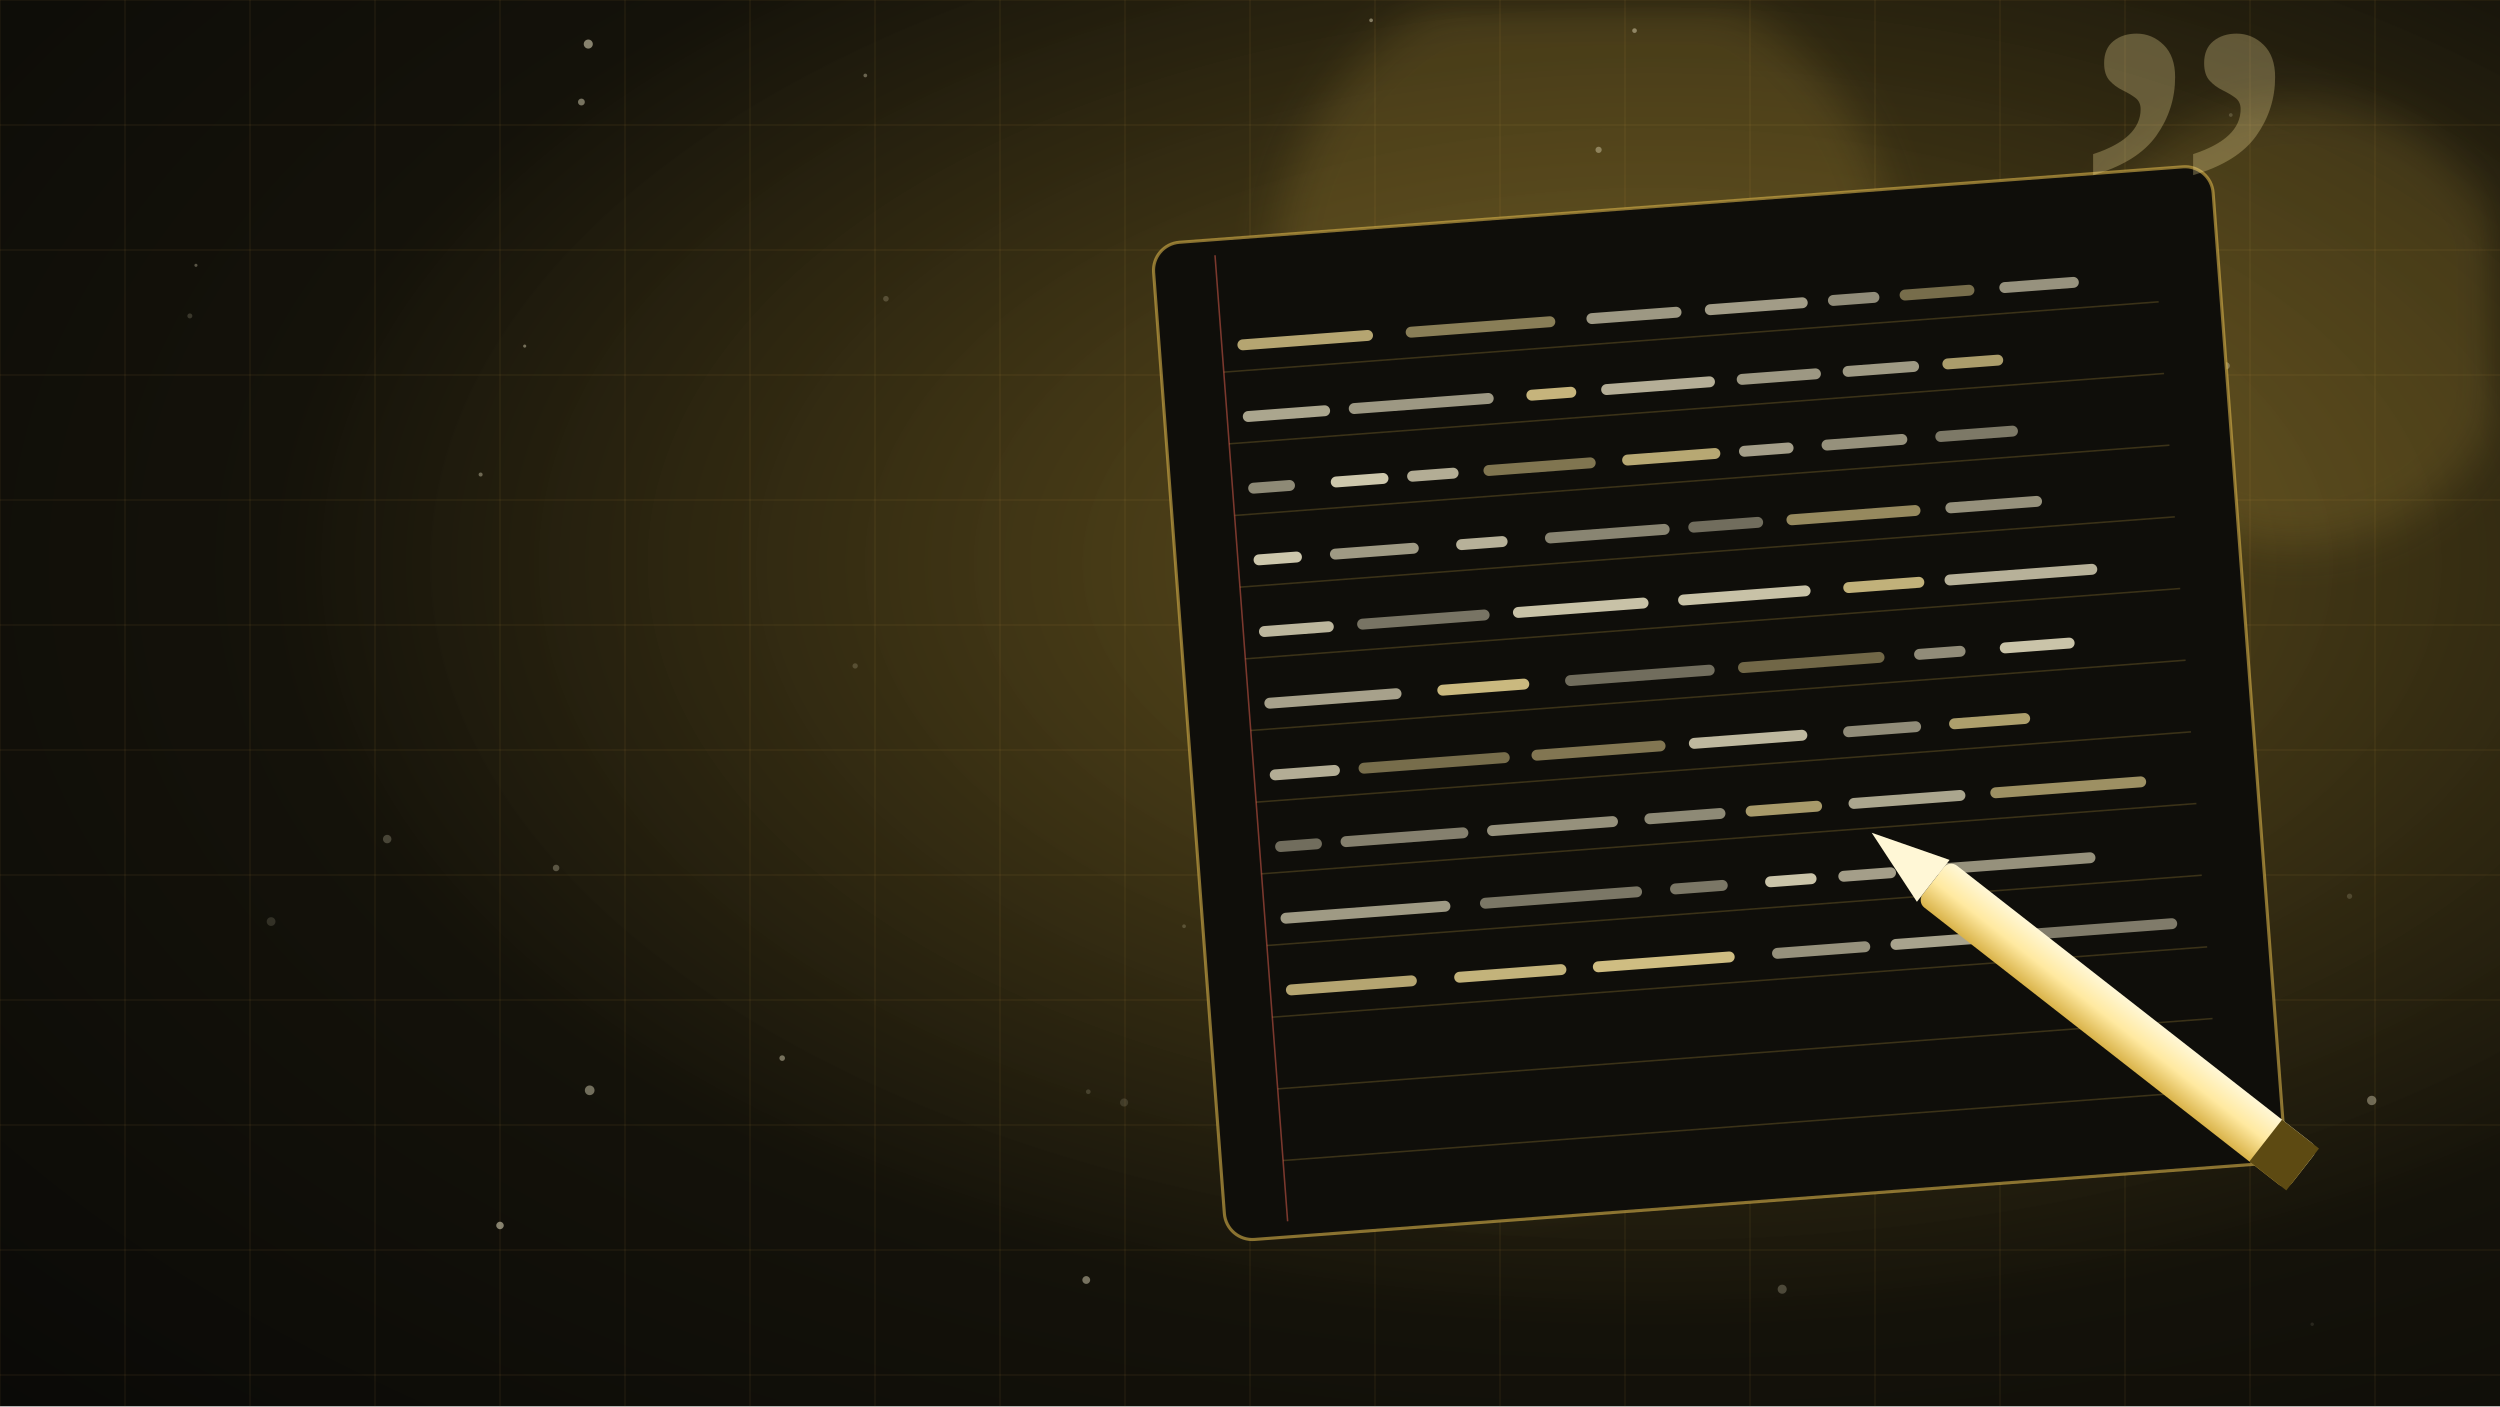
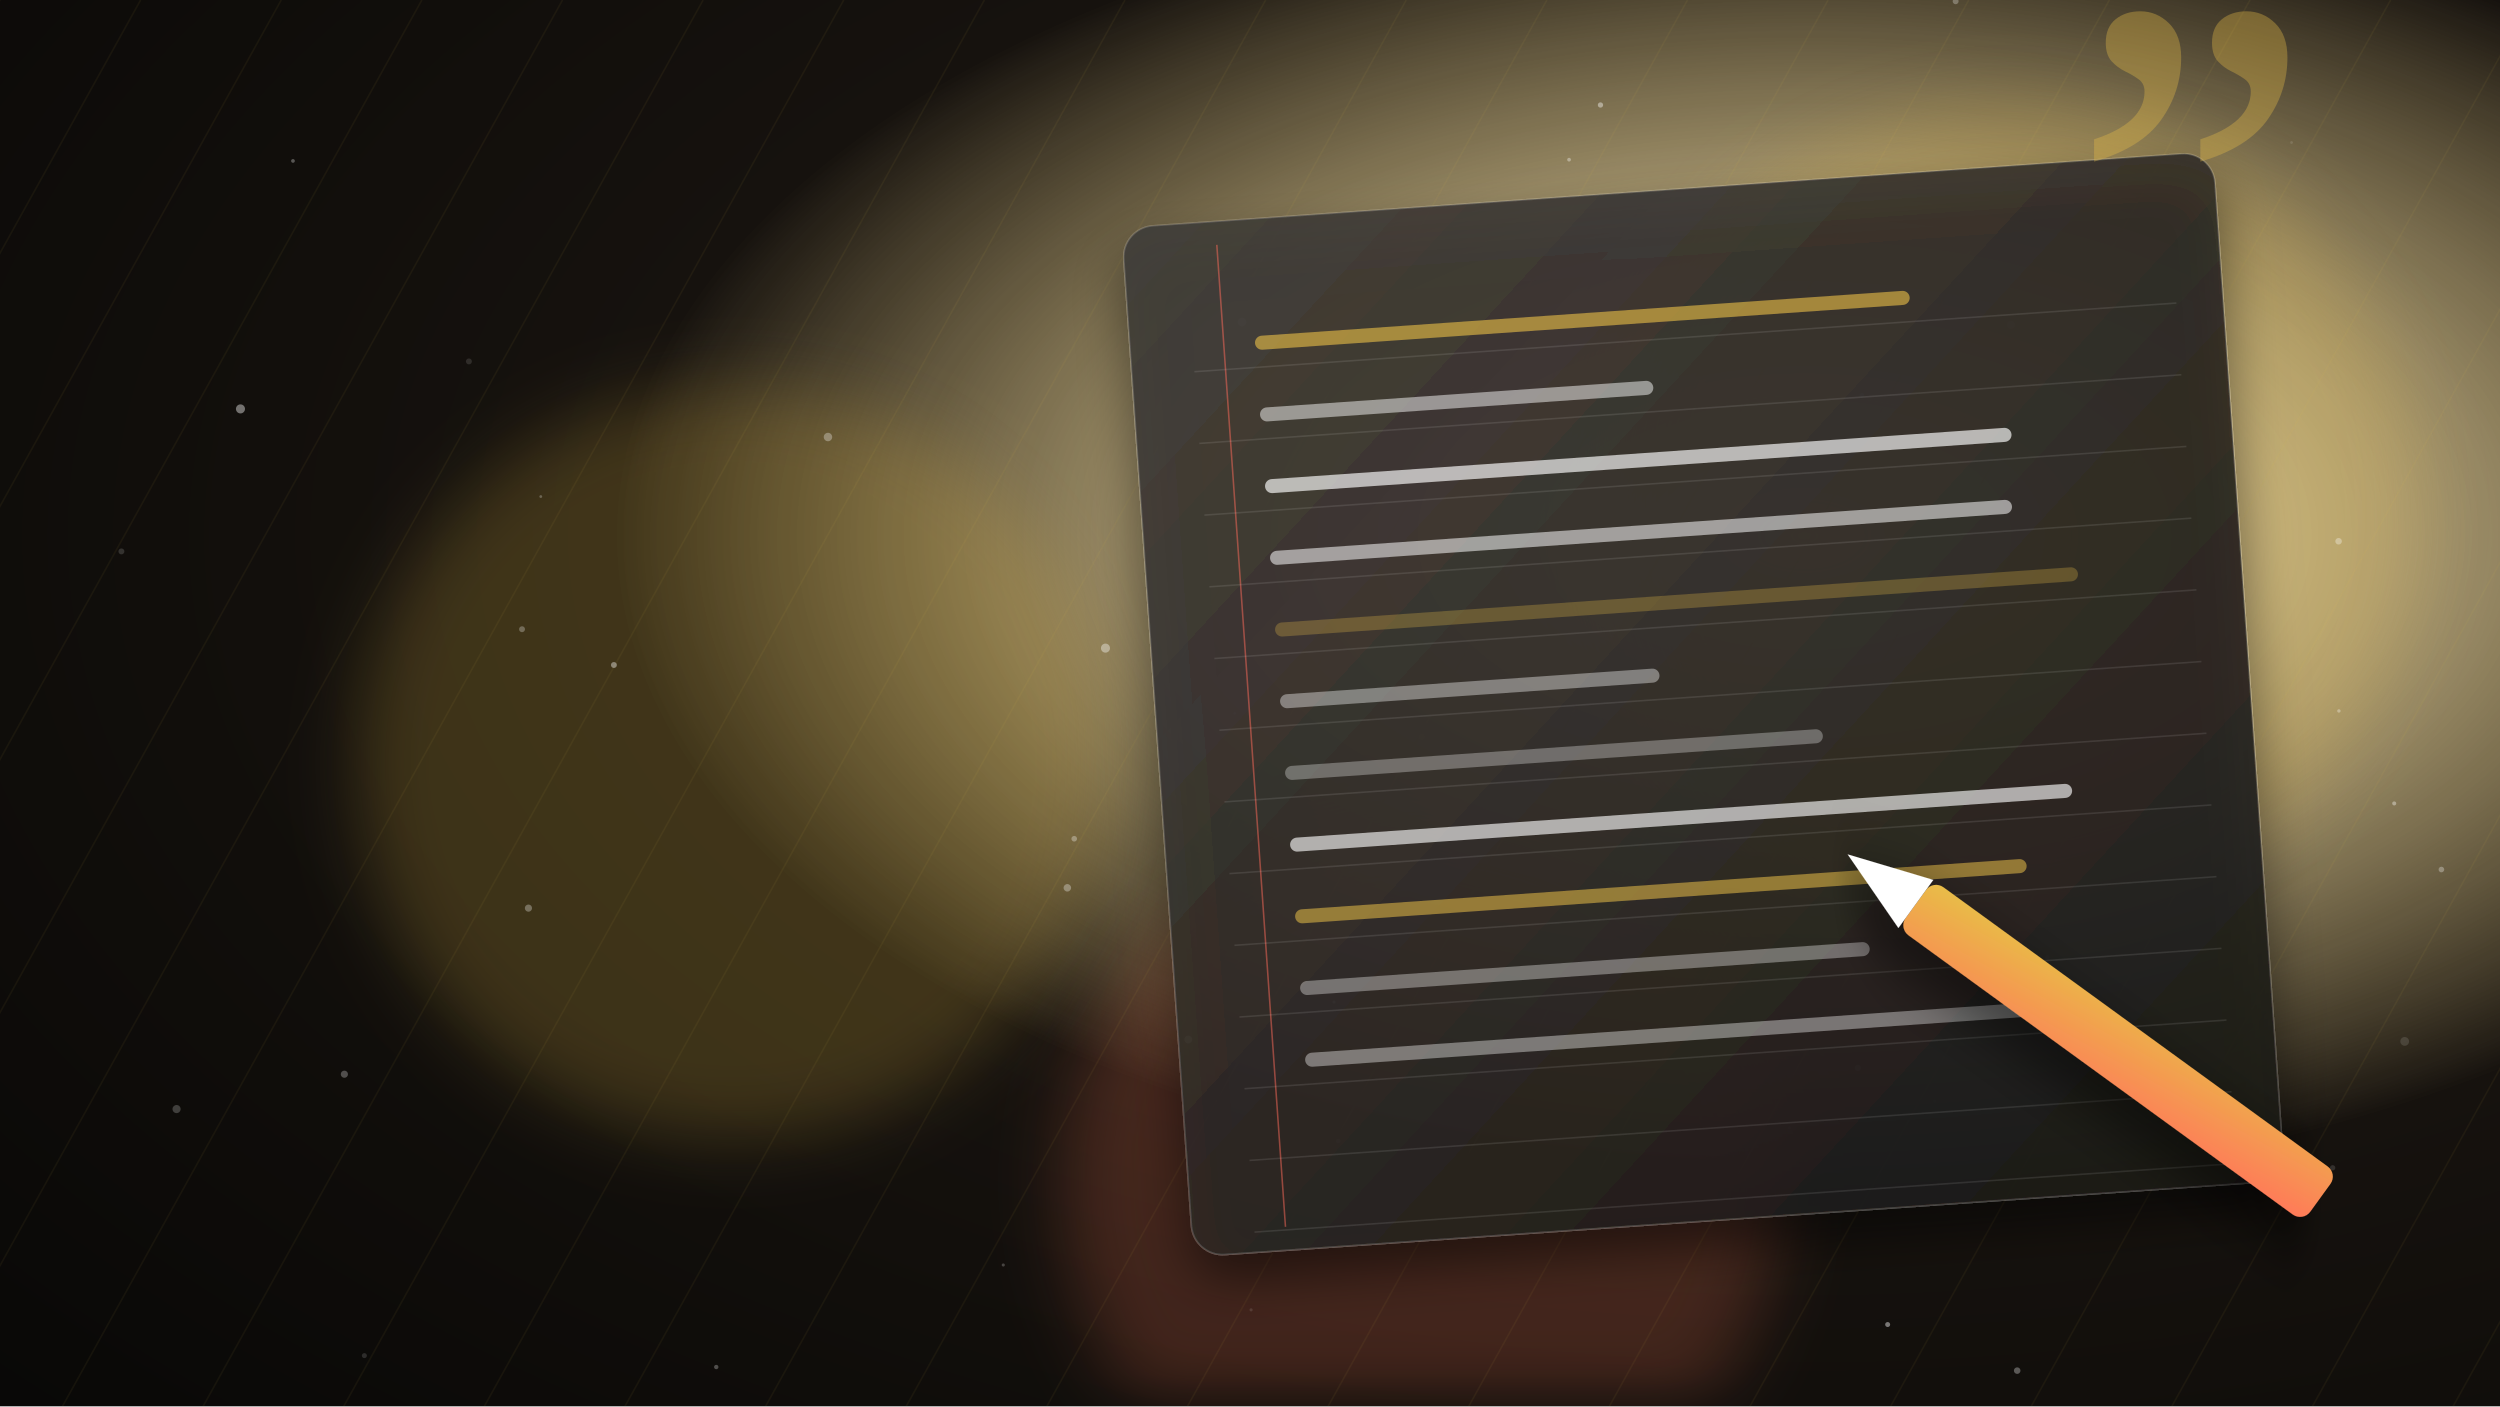
<svg xmlns="http://www.w3.org/2000/svg" viewBox="0 0 1600 900" preserveAspectRatio="xMidYMid slice">
  <defs>
-     <radialGradient id="bglet2084" cx="0.66" cy="0.40" r="1">
-       <stop offset="0" stop-color="#5d4a12" stop-opacity=".95" />
-       <stop offset=".55" stop-color="#14120a" />
-       <stop offset="1" stop-color="#070706" />
+     <radialGradient id="bgs1084" cx=".72" cy=".38" r="1.05">
+       <stop offset="0" stop-color="#E8BD47" stop-opacity=".30" />
+       <stop offset=".45" stop-color="#16120e" />
+       <stop offset="1" stop-color="#060605" />
    </radialGradient>
-     <linearGradient id="glet2084" x1="0" y1="0" x2="0" y2="1">
-       <stop offset="0" stop-color="#fff7d6" />
-       <stop offset=".5" stop-color="#FFE9A0" />
-       <stop offset="1" stop-color="#D9B34A" />
+     <linearGradient id="As1084" x1="0" y1="0" x2="1" y2="1">
+       <stop offset="0" stop-color="#E8BD47" />
+       <stop offset="1" stop-color="#FF7A59" />
    </linearGradient>
-     <linearGradient id="hlet2084" x1="0" y1="0" x2="1" y2="1">
-       <stop offset="0" stop-color="#FFE9A0" />
-       <stop offset="1" stop-color="#5d4a12" />
+     <linearGradient id="Vs1084" x1="0" y1="0" x2="0" y2="1">
+       <stop offset="0" stop-color="#fff" stop-opacity=".95" />
+       <stop offset=".35" stop-color="#E8BD47" />
+       <stop offset="1" stop-color="#FF7A59" />
    </linearGradient>
-     <filter id="gllet2084" x="-30%" y="-30%" width="160%" height="160%">
-       <feGaussianBlur stdDeviation="14" />
+     <linearGradient id="Gs1084" x1="0" y1="0" x2="1" y2="1">
+       <stop offset="0" stop-color="#fff" stop-opacity=".16" />
+       <stop offset="1" stop-color="#fff" stop-opacity=".03" />
+     </linearGradient>
+     <linearGradient id="Ms1084" x1="0" y1="0" x2="1" y2="0">
+       <stop offset="0" stop-color="#d9dde2" />
+       <stop offset=".5" stop-color="#8d949c" />
+       <stop offset="1" stop-color="#4d535a" />
+     </linearGradient>
+     <filter id="Bs1084" x="-50%" y="-50%" width="200%" height="200%">
+       <feGaussianBlur stdDeviation="22" />
    </filter>
-     <filter id="smlet2084" x="-30%" y="-30%" width="160%" height="160%">
-       <feGaussianBlur stdDeviation="3" />
+     <filter id="bs1084" x="-50%" y="-50%" width="200%" height="200%">
+       <feGaussianBlur stdDeviation="6" />
+     </filter>
+     <filter id="Ss1084" x="-20%" y="-20%" width="140%" height="150%">
+       <feDropShadow dx="0" dy="16" stdDeviation="16" flood-color="#000" flood-opacity=".55" />
    </filter>
  </defs>
-   <rect width="1600" height="900" fill="url(#bglet2084)" />
-   <g stroke="#D9B34A" stroke-opacity=".07" stroke-width="1">
-     <path d="M0 0V900" />
-     <path d="M80 0V900" />
-     <path d="M160 0V900" />
-     <path d="M240 0V900" />
-     <path d="M320 0V900" />
-     <path d="M400 0V900" />
-     <path d="M480 0V900" />
-     <path d="M560 0V900" />
-     <path d="M640 0V900" />
-     <path d="M720 0V900" />
-     <path d="M800 0V900" />
-     <path d="M880 0V900" />
-     <path d="M960 0V900" />
-     <path d="M1040 0V900" />
-     <path d="M1120 0V900" />
-     <path d="M1200 0V900" />
-     <path d="M1280 0V900" />
-     <path d="M1360 0V900" />
-     <path d="M1440 0V900" />
-     <path d="M1520 0V900" />
-     <path d="M0 0H1600" />
-     <path d="M0 80H1600" />
-     <path d="M0 160H1600" />
-     <path d="M0 240H1600" />
-     <path d="M0 320H1600" />
-     <path d="M0 400H1600" />
-     <path d="M0 480H1600" />
-     <path d="M0 560H1600" />
-     <path d="M0 640H1600" />
-     <path d="M0 720H1600" />
-     <path d="M0 800H1600" />
-     <path d="M0 880H1600" />
+   <rect width="1600" height="900" fill="url(#bgs1084)" />
+   <circle cx="1287.3" cy="327.1" r="260" fill="#E8BD47" opacity=".20" filter="url(#Bs1084)" />
+   <circle cx="909.4" cy="756.4" r="230" fill="#FF7A59" opacity=".20" filter="url(#Bs1084)" />
+   <circle cx="469.2" cy="488.4" r="240" fill="#E8BD47" opacity=".20" filter="url(#Bs1084)" />
+   <g stroke="#E8BD47" stroke-opacity=".06">
+     <path d="M-900 0L-1400 900" />
+     <path d="M-810 0L-1310 900" />
+     <path d="M-720 0L-1220 900" />
+     <path d="M-630 0L-1130 900" />
+     <path d="M-540 0L-1040 900" />
+     <path d="M-450 0L-950 900" />
+     <path d="M-360 0L-860 900" />
+     <path d="M-270 0L-770 900" />
+     <path d="M-180 0L-680 900" />
+     <path d="M-90 0L-590 900" />
+     <path d="M0 0L-500 900" />
+     <path d="M90 0L-410 900" />
+     <path d="M180 0L-320 900" />
+     <path d="M270 0L-230 900" />
+     <path d="M360 0L-140 900" />
+     <path d="M450 0L-50 900" />
+     <path d="M540 0L40 900" />
+     <path d="M630 0L130 900" />
+     <path d="M720 0L220 900" />
+     <path d="M810 0L310 900" />
+     <path d="M900 0L400 900" />
+     <path d="M990 0L490 900" />
+     <path d="M1080 0L580 900" />
+     <path d="M1170 0L670 900" />
+     <path d="M1260 0L760 900" />
+     <path d="M1350 0L850 900" />
+     <path d="M1440 0L940 900" />
+     <path d="M1530 0L1030 900" />
+     <path d="M1620 0L1120 900" />
+     <path d="M1710 0L1210 900" />
+     <path d="M1800 0L1300 900" />
+     <path d="M1890 0L1390 900" />
+     <path d="M1980 0L1480 900" />
+     <path d="M2070 0L1570 900" />
+     <path d="M2160 0L1660 900" />
+     <path d="M2250 0L1750 900" />
+     <path d="M2340 0L1840 900" />
+     <path d="M2430 0L1930 900" />
+     <path d="M2520 0L2020 900" />
+     <path d="M2610 0L2110 900" />
  </g>
-   <circle cx="959.1" cy="616.1" r="149.6" fill="#D9B34A" opacity=".16" filter="url(#gllet2084)" />
-   <circle cx="1014.4" cy="176.2" r="198.6" fill="#D9B34A" opacity=".16" filter="url(#gllet2084)" />
-   <circle cx="1470.4" cy="206.7" r="142.5" fill="#D9B34A" opacity=".16" filter="url(#gllet2084)" />
-   <circle cx="947.5" cy="483.0" r="2.9" fill="#fff7d6" opacity="0.22" />
-   <circle cx="766.0" cy="310.8" r="1.6" fill="#fff7d6" opacity="0.24" />
-   <circle cx="377.4" cy="697.8" r="3.1" fill="#fff7d6" opacity="0.40" />
-   <circle cx="320.0" cy="784.3" r="2.4" fill="#fff7d6" opacity="0.49" />
-   <circle cx="121.5" cy="202.2" r="1.6" fill="#fff7d6" opacity="0.17" />
-   <circle cx="1275.2" cy="198.5" r="1.4" fill="#fff7d6" opacity="0.24" />
-   <circle cx="307.6" cy="303.7" r="1.3" fill="#fff7d6" opacity="0.35" />
-   <circle cx="376.5" cy="28.2" r="2.9" fill="#fff7d6" opacity="0.49" />
-   <circle cx="372.1" cy="65.3" r="2.2" fill="#fff7d6" opacity="0.42" />
-   <circle cx="1424.8" cy="234.1" r="2.3" fill="#fff7d6" opacity="0.30" />
-   <circle cx="719.4" cy="705.6" r="2.6" fill="#fff7d6" opacity="0.13" />
-   <circle cx="125.4" cy="169.8" r="1.0" fill="#fff7d6" opacity="0.30" />
-   <circle cx="1082.6" cy="357.8" r="1.3" fill="#fff7d6" opacity="0.46" />
-   <circle cx="1140.6" cy="825.1" r="2.9" fill="#fff7d6" opacity="0.23" />
-   <circle cx="1188.4" cy="535.4" r="2.0" fill="#fff7d6" opacity="0.17" />
-   <circle cx="1023.1" cy="95.9" r="2.0" fill="#fff7d6" opacity="0.35" />
-   <circle cx="1215.3" cy="707.6" r="1.6" fill="#fff7d6" opacity="0.26" />
-   <circle cx="757.8" cy="592.8" r="1.2" fill="#fff7d6" opacity="0.18" />
-   <circle cx="1046.1" cy="19.6" r="1.5" fill="#fff7d6" opacity="0.40" />
-   <circle cx="500.6" cy="677.2" r="1.8" fill="#fff7d6" opacity="0.40" />
-   <circle cx="335.8" cy="221.5" r="1.0" fill="#fff7d6" opacity="0.39" />
-   <circle cx="1417.3" cy="216.6" r="2.6" fill="#fff7d6" opacity="0.19" />
-   <circle cx="1349.6" cy="360.6" r="2.3" fill="#fff7d6" opacity="0.49" />
-   <circle cx="1028.3" cy="303.5" r="1.9" fill="#fff7d6" opacity="0.27" />
-   <circle cx="355.9" cy="555.5" r="2.1" fill="#fff7d6" opacity="0.27" />
-   <circle cx="877.5" cy="13.0" r="1.2" fill="#fff7d6" opacity="0.41" />
-   <circle cx="1427.7" cy="73.6" r="1.2" fill="#fff7d6" opacity="0.17" />
-   <circle cx="547.3" cy="426.2" r="1.7" fill="#fff7d6" opacity="0.17" />
-   <circle cx="173.5" cy="589.8" r="2.8" fill="#fff7d6" opacity="0.14" />
-   <circle cx="553.8" cy="48.3" r="1.2" fill="#fff7d6" opacity="0.33" />
-   <circle cx="1503.7" cy="573.6" r="1.7" fill="#fff7d6" opacity="0.16" />
-   <circle cx="247.8" cy="537.0" r="2.7" fill="#fff7d6" opacity="0.22" />
-   <circle cx="567.0" cy="191.2" r="1.8" fill="#fff7d6" opacity="0.19" />
-   <circle cx="828.9" cy="627.6" r="2.6" fill="#fff7d6" opacity="0.32" />
-   <circle cx="1032.5" cy="529.7" r="3.2" fill="#fff7d6" opacity="0.44" />
-   <circle cx="696.5" cy="698.7" r="1.5" fill="#fff7d6" opacity="0.16" />
-   <circle cx="1479.8" cy="847.5" r="1.1" fill="#fff7d6" opacity="0.10" />
-   <circle cx="1517.9" cy="704.3" r="3.0" fill="#fff7d6" opacity="0.36" />
-   <circle cx="695.2" cy="819.2" r="2.5" fill="#fff7d6" opacity="0.42" />
-   <circle cx="1247.7" cy="557.3" r="3.2" fill="#fff7d6" opacity="0.47" />
-   <g transform="rotate(-4.3 1100 450)">
-     <rect x="760" y="130" width="680" height="640" rx="18" fill="#0f0e0a" stroke="#D9B34A" stroke-opacity=".6" stroke-width="2" />
-     <path d="M800 215H1400" stroke="#D9B34A" stroke-opacity=".22" />
-     <rect x="810" y="195" width="87" height="7" rx="3.5" fill="#FFE9A0" opacity="0.69" />
-     <rect x="918" y="195" width="96" height="7" rx="3.5" fill="#FFE9A0" opacity="0.51" />
-     <rect x="1034" y="195" width="61" height="7" rx="3.5" fill="#fff7d6" opacity="0.59" />
-     <rect x="1110" y="195" width="66" height="7" rx="3.5" fill="#fff7d6" opacity="0.61" />
-     <rect x="1189" y="195" width="33" height="7" rx="3.5" fill="#fff7d6" opacity="0.54" />
-     <rect x="1235" y="195" width="48" height="7" rx="3.5" fill="#FFE9A0" opacity="0.43" />
-     <rect x="1299" y="195" width="51" height="7" rx="3.5" fill="#fff7d6" opacity="0.57" />
-     <path d="M800 261H1400" stroke="#D9B34A" stroke-opacity=".22" />
-     <rect x="810" y="241" width="56" height="7" rx="3.5" fill="#fff7d6" opacity="0.65" />
-     <rect x="878" y="241" width="93" height="7" rx="3.5" fill="#fff7d6" opacity="0.59" />
-     <rect x="992" y="241" width="32" height="7" rx="3.5" fill="#FFE9A0" opacity="0.76" />
-     <rect x="1040" y="241" width="73" height="7" rx="3.5" fill="#fff7d6" opacity="0.69" />
-     <rect x="1127" y="241" width="54" height="7" rx="3.5" fill="#fff7d6" opacity="0.59" />
-     <rect x="1195" y="241" width="49" height="7" rx="3.5" fill="#fff7d6" opacity="0.60" />
-     <rect x="1259" y="241" width="39" height="7" rx="3.5" fill="#FFE9A0" opacity="0.65" />
-     <path d="M800 307H1400" stroke="#D9B34A" stroke-opacity=".22" />
-     <rect x="810" y="287" width="30" height="7" rx="3.5" fill="#fff7d6" opacity="0.53" />
-     <rect x="863" y="287" width="37" height="7" rx="3.5" fill="#fff7d6" opacity="0.79" />
-     <rect x="912" y="287" width="33" height="7" rx="3.5" fill="#fff7d6" opacity="0.68" />
-     <rect x="961" y="287" width="72" height="7" rx="3.5" fill="#FFE9A0" opacity="0.47" />
-     <rect x="1050" y="287" width="63" height="7" rx="3.5" fill="#FFE9A0" opacity="0.70" />
-     <rect x="1125" y="287" width="35" height="7" rx="3.5" fill="#fff7d6" opacity="0.62" />
-     <rect x="1178" y="287" width="55" height="7" rx="3.5" fill="#fff7d6" opacity="0.56" />
-     <rect x="1251" y="287" width="53" height="7" rx="3.5" fill="#fff7d6" opacity="0.46" />
-     <path d="M800 353H1400" stroke="#D9B34A" stroke-opacity=".22" />
-     <rect x="810" y="333" width="31" height="7" rx="3.5" fill="#fff7d6" opacity="0.79" />
-     <rect x="859" y="333" width="57" height="7" rx="3.5" fill="#fff7d6" opacity="0.60" />
-     <rect x="940" y="333" width="33" height="7" rx="3.5" fill="#fff7d6" opacity="0.70" />
-     <rect x="997" y="333" width="80" height="7" rx="3.5" fill="#fff7d6" opacity="0.51" />
-     <rect x="1089" y="333" width="48" height="7" rx="3.5" fill="#fff7d6" opacity="0.41" />
-     <rect x="1152" y="333" width="86" height="7" rx="3.5" fill="#FFE9A0" opacity="0.56" />
-     <rect x="1254" y="333" width="62" height="7" rx="3.5" fill="#fff7d6" opacity="0.56" />
-     <path d="M800 399H1400" stroke="#D9B34A" stroke-opacity=".22" />
-     <rect x="810" y="379" width="48" height="7" rx="3.5" fill="#fff7d6" opacity="0.72" />
-     <rect x="873" y="379" width="85" height="7" rx="3.5" fill="#fff7d6" opacity="0.44" />
-     <rect x="973" y="379" width="87" height="7" rx="3.5" fill="#fff7d6" opacity="0.77" />
-     <rect x="1079" y="379" width="85" height="7" rx="3.5" fill="#fff7d6" opacity="0.77" />
-     <rect x="1185" y="379" width="52" height="7" rx="3.5" fill="#FFE9A0" opacity="0.74" />
-     <rect x="1250" y="379" width="98" height="7" rx="3.5" fill="#fff7d6" opacity="0.70" />
-     <path d="M800 445H1400" stroke="#D9B34A" stroke-opacity=".22" />
-     <rect x="810" y="425" width="88" height="7" rx="3.5" fill="#fff7d6" opacity="0.63" />
-     <rect x="921" y="425" width="59" height="7" rx="3.5" fill="#FFE9A0" opacity="0.78" />
-     <rect x="1003" y="425" width="96" height="7" rx="3.5" fill="#fff7d6" opacity="0.41" />
-     <rect x="1114" y="425" width="94" height="7" rx="3.5" fill="#FFE9A0" opacity="0.41" />
-     <rect x="1227" y="425" width="33" height="7" rx="3.5" fill="#fff7d6" opacity="0.54" />
-     <rect x="1282" y="425" width="48" height="7" rx="3.5" fill="#fff7d6" opacity="0.78" />
-     <path d="M800 491H1400" stroke="#D9B34A" stroke-opacity=".22" />
-     <rect x="810" y="471" width="45" height="7" rx="3.5" fill="#fff7d6" opacity="0.68" />
-     <rect x="867" y="471" width="97" height="7" rx="3.5" fill="#FFE9A0" opacity="0.43" />
-     <rect x="978" y="471" width="86" height="7" rx="3.5" fill="#FFE9A0" opacity="0.48" />
-     <rect x="1079" y="471" width="76" height="7" rx="3.5" fill="#fff7d6" opacity="0.73" />
-     <rect x="1178" y="471" width="50" height="7" rx="3.5" fill="#fff7d6" opacity="0.54" />
-     <rect x="1246" y="471" width="52" height="7" rx="3.5" fill="#FFE9A0" opacity="0.66" />
-     <path d="M800 537H1400" stroke="#D9B34A" stroke-opacity=".22" />
-     <rect x="810" y="517" width="30" height="7" rx="3.5" fill="#fff7d6" opacity="0.41" />
-     <rect x="852" y="517" width="82" height="7" rx="3.5" fill="#fff7d6" opacity="0.49" />
-     <rect x="946" y="517" width="84" height="7" rx="3.5" fill="#fff7d6" opacity="0.56" />
-     <rect x="1047" y="517" width="52" height="7" rx="3.5" fill="#fff7d6" opacity="0.53" />
-     <rect x="1112" y="517" width="49" height="7" rx="3.5" fill="#FFE9A0" opacity="0.64" />
-     <rect x="1178" y="517" width="75" height="7" rx="3.5" fill="#fff7d6" opacity="0.65" />
-     <rect x="1269" y="517" width="100" height="7" rx="3.5" fill="#FFE9A0" opacity="0.59" />
-     <path d="M800 583H1400" stroke="#D9B34A" stroke-opacity=".22" />
-     <rect x="810" y="563" width="109" height="7" rx="3.5" fill="#fff7d6" opacity="0.60" />
-     <rect x="938" y="563" width="104" height="7" rx="3.5" fill="#fff7d6" opacity="0.45" />
-     <rect x="1060" y="563" width="37" height="7" rx="3.5" fill="#fff7d6" opacity="0.45" />
-     <rect x="1121" y="563" width="33" height="7" rx="3.5" fill="#fff7d6" opacity="0.78" />
-     <rect x="1168" y="563" width="37" height="7" rx="3.5" fill="#fff7d6" opacity="0.62" />
-     <rect x="1229" y="563" width="104" height="7" rx="3.5" fill="#fff7d6" opacity="0.56" />
-     <path d="M800 629H1400" stroke="#D9B34A" stroke-opacity=".22" />
-     <rect x="810" y="609" width="84" height="7" rx="3.5" fill="#FFE9A0" opacity="0.69" />
-     <rect x="918" y="609" width="72" height="7" rx="3.5" fill="#FFE9A0" opacity="0.75" />
-     <rect x="1007" y="609" width="91" height="7" rx="3.5" fill="#FFE9A0" opacity="0.80" />
-     <rect x="1122" y="609" width="63" height="7" rx="3.5" fill="#fff7d6" opacity="0.56" />
-     <rect x="1198" y="609" width="65" height="7" rx="3.5" fill="#fff7d6" opacity="0.64" />
-     <rect x="1286" y="609" width="96" height="7" rx="3.5" fill="#fff7d6" opacity="0.47" />
-     <path d="M800 675H1400" stroke="#D9B34A" stroke-opacity=".22" />
-     <path d="M800 721H1400" stroke="#D9B34A" stroke-opacity=".22" />
-     <path d="M800 140V760" stroke="#ff6b5a" stroke-opacity=".45" />
+   <circle cx="338.2" cy="581.2" r="2.3" fill="#fff" opacity="0.30" />
+   <circle cx="1310.3" cy="612.7" r="1.4" fill="#fff" opacity="0.27" />
+   <circle cx="707.5" cy="414.8" r="2.9" fill="#fff" opacity="0.39" />
+   <circle cx="1139.6" cy="506.2" r="0.9" fill="#fff" opacity="0.15" />
+   <circle cx="687.5" cy="536.8" r="1.8" fill="#fff" opacity="0.31" />
+   <circle cx="233.2" cy="867.6" r="1.6" fill="#fff" opacity="0.14" />
+   <circle cx="794.9" cy="206.1" r="2.8" fill="#fff" opacity="0.30" />
+   <circle cx="1539.0" cy="666.5" r="2.8" fill="#fff" opacity="0.12" />
+   <circle cx="1024.3" cy="67.2" r="1.7" fill="#fff" opacity="0.41" />
+   <circle cx="346.1" cy="317.8" r="0.9" fill="#fff" opacity="0.25" />
+   <circle cx="392.9" cy="425.6" r="1.9" fill="#fff" opacity="0.40" />
+   <circle cx="1287.0" cy="207.9" r="2.6" fill="#fff" opacity="0.17" />
+   <circle cx="1251.6" cy="0.8" r="1.9" fill="#fff" opacity="0.27" />
+   <circle cx="187.5" cy="103.0" r="1.2" fill="#fff" opacity="0.30" />
+   <circle cx="153.9" cy="261.7" r="2.9" fill="#fff" opacity="0.41" />
+   <circle cx="1562.5" cy="556.5" r="1.8" fill="#fff" opacity="0.30" />
+   <circle cx="800.7" cy="838.3" r="1.0" fill="#fff" opacity="0.12" />
+   <circle cx="909.9" cy="471.6" r="2.0" fill="#fff" opacity="0.10" />
+   <circle cx="760.5" cy="665.3" r="2.5" fill="#fff" opacity="0.32" />
+   <circle cx="113.0" cy="709.8" r="2.6" fill="#fff" opacity="0.21" />
+   <circle cx="1191.6" cy="253.0" r="1.5" fill="#fff" opacity="0.43" />
+   <circle cx="790.2" cy="456.5" r="0.9" fill="#fff" opacity="0.24" />
+   <circle cx="1496.9" cy="455.0" r="1.1" fill="#fff" opacity="0.31" />
+   <circle cx="458.4" cy="874.9" r="1.4" fill="#fff" opacity="0.27" />
+   <circle cx="1238.3" cy="704.7" r="1.0" fill="#fff" opacity="0.10" />
+   <circle cx="334.1" cy="402.7" r="1.9" fill="#fff" opacity="0.27" />
+   <circle cx="683.1" cy="568.2" r="2.4" fill="#fff" opacity="0.32" />
+   <circle cx="1004.2" cy="102.2" r="1.2" fill="#fff" opacity="0.35" />
+   <circle cx="1263.6" cy="370.5" r="1.2" fill="#fff" opacity="0.20" />
+   <circle cx="856.5" cy="730.3" r="1.5" fill="#fff" opacity="0.18" />
+   <circle cx="1532.3" cy="514.2" r="1.3" fill="#fff" opacity="0.37" />
+   <circle cx="1253.8" cy="179.9" r="1.0" fill="#fff" opacity="0.09" />
+   <circle cx="300.1" cy="231.3" r="1.9" fill="#fff" opacity="0.12" />
+   <circle cx="220.4" cy="687.5" r="2.3" fill="#fff" opacity="0.27" />
+   <circle cx="529.9" cy="279.7" r="2.7" fill="#fff" opacity="0.31" />
+   <circle cx="1291.0" cy="877.2" r="2.1" fill="#fff" opacity="0.31" />
+   <circle cx="1208.1" cy="847.7" r="1.6" fill="#fff" opacity="0.43" />
+   <circle cx="1496.7" cy="346.4" r="2.1" fill="#fff" opacity="0.32" />
+   <circle cx="853.8" cy="641.3" r="1.0" fill="#fff" opacity="0.41" />
+   <circle cx="642.1" cy="809.6" r="1.0" fill="#fff" opacity="0.22" />
+   <circle cx="1145.1" cy="721.9" r="1.0" fill="#fff" opacity="0.14" />
+   <circle cx="1492.9" cy="747.4" r="1.7" fill="#fff" opacity="0.13" />
+   <circle cx="1466.6" cy="91.2" r="0.9" fill="#fff" opacity="0.11" />
+   <circle cx="1048.6" cy="435.6" r="0.9" fill="#fff" opacity="0.16" />
+   <circle cx="1189.0" cy="683.4" r="2.0" fill="#fff" opacity="0.23" />
+   <circle cx="77.7" cy="352.9" r="1.9" fill="#fff" opacity="0.15" />
+   <g transform="rotate(-4 1100 450)">
+     <g filter="url(#Ss1084)" opacity="1">
+       <rect x="740" y="120" width="700" height="660" rx="20" fill="#14110d" fill-opacity=".86" />
+       <rect x="740" y="120" width="700" height="660" rx="20" fill="url(#Gs1084)" stroke="#fff" stroke-opacity=".16" />
+     </g>
+     <path d="M800 135V765" stroke="#ff6b5a" stroke-opacity=".5" />
+     <path d="M780 215H1410" stroke="#fff" stroke-opacity=".10" />
+     <rect x="820" y="195" width="420.0" height="9" rx="4.5" fill="#E8BD47" opacity="0.61" />
+     <path d="M780 261H1410" stroke="#fff" stroke-opacity=".10" />
+     <rect x="820" y="241" width="252.3" height="9" rx="4.5" fill="#fff" opacity="0.48" />
+     <path d="M780 307H1410" stroke="#fff" stroke-opacity=".10" />
+     <rect x="820" y="287" width="478.9" height="9" rx="4.5" fill="#fff" opacity="0.65" />
+     <path d="M780 353H1410" stroke="#fff" stroke-opacity=".10" />
+     <rect x="820" y="333" width="476.0" height="9" rx="4.5" fill="#fff" opacity="0.53" />
+     <path d="M780 399H1410" stroke="#fff" stroke-opacity=".10" />
+     <rect x="820" y="379" width="515.1" height="9" rx="4.5" fill="#E8BD47" opacity="0.28" />
+     <path d="M780 445H1410" stroke="#fff" stroke-opacity=".10" />
+     <rect x="820" y="425" width="243.4" height="9" rx="4.5" fill="#fff" opacity="0.38" />
+     <path d="M780 491H1410" stroke="#fff" stroke-opacity=".10" />
+     <rect x="820" y="471" width="345.0" height="9" rx="4.5" fill="#fff" opacity="0.30" />
+     <path d="M780 537H1410" stroke="#fff" stroke-opacity=".10" />
+     <rect x="820" y="517" width="501.7" height="9" rx="4.5" fill="#fff" opacity="0.62" />
+     <path d="M780 583H1410" stroke="#fff" stroke-opacity=".10" />
+     <rect x="820" y="563" width="469.3" height="9" rx="4.5" fill="#E8BD47" opacity="0.55" />
+     <path d="M780 629H1410" stroke="#fff" stroke-opacity=".10" />
+     <rect x="820" y="609" width="365.4" height="9" rx="4.5" fill="#fff" opacity="0.34" />
+     <path d="M780 675H1410" stroke="#fff" stroke-opacity=".10" />
+     <rect x="820" y="655" width="497.0" height="9" rx="4.5" fill="#fff" opacity="0.38" />
+     <path d="M780 721H1410" stroke="#fff" stroke-opacity=".10" />
+     <path d="M780 767H1410" stroke="#fff" stroke-opacity=".10" />
  </g>
-   <text x="1330" y="250" font-family="Georgia,serif" font-size="320" fill="#FFE9A0" opacity=".28">”</text>
-   <g transform="rotate(38 1330 640)">
-     <rect x="1210" y="620" width="300" height="34" rx="6" fill="url(#glet2084)" />
-     <path d="M1210 620L1160 637L1210 654Z" fill="#fff7d6" />
-     <rect x="1480" y="620" width="30" height="34" fill="#5d4a12" />
+   <g transform="rotate(36 1340 660)" filter="url(#Ss1084)">
+     <rect x="1200" y="642" width="320" height="38" rx="8" fill="url(#As1084)" />
+     <path d="M1200 642L1146 661L1200 680Z" fill="#fff" />
  </g>
+   <text x="1330" y="250" font-family="Georgia,serif" font-size="340" fill="#E8BD47" opacity=".35">”</text>
+   <rect width="1600" height="900" fill="none" stroke="none" />
</svg>
